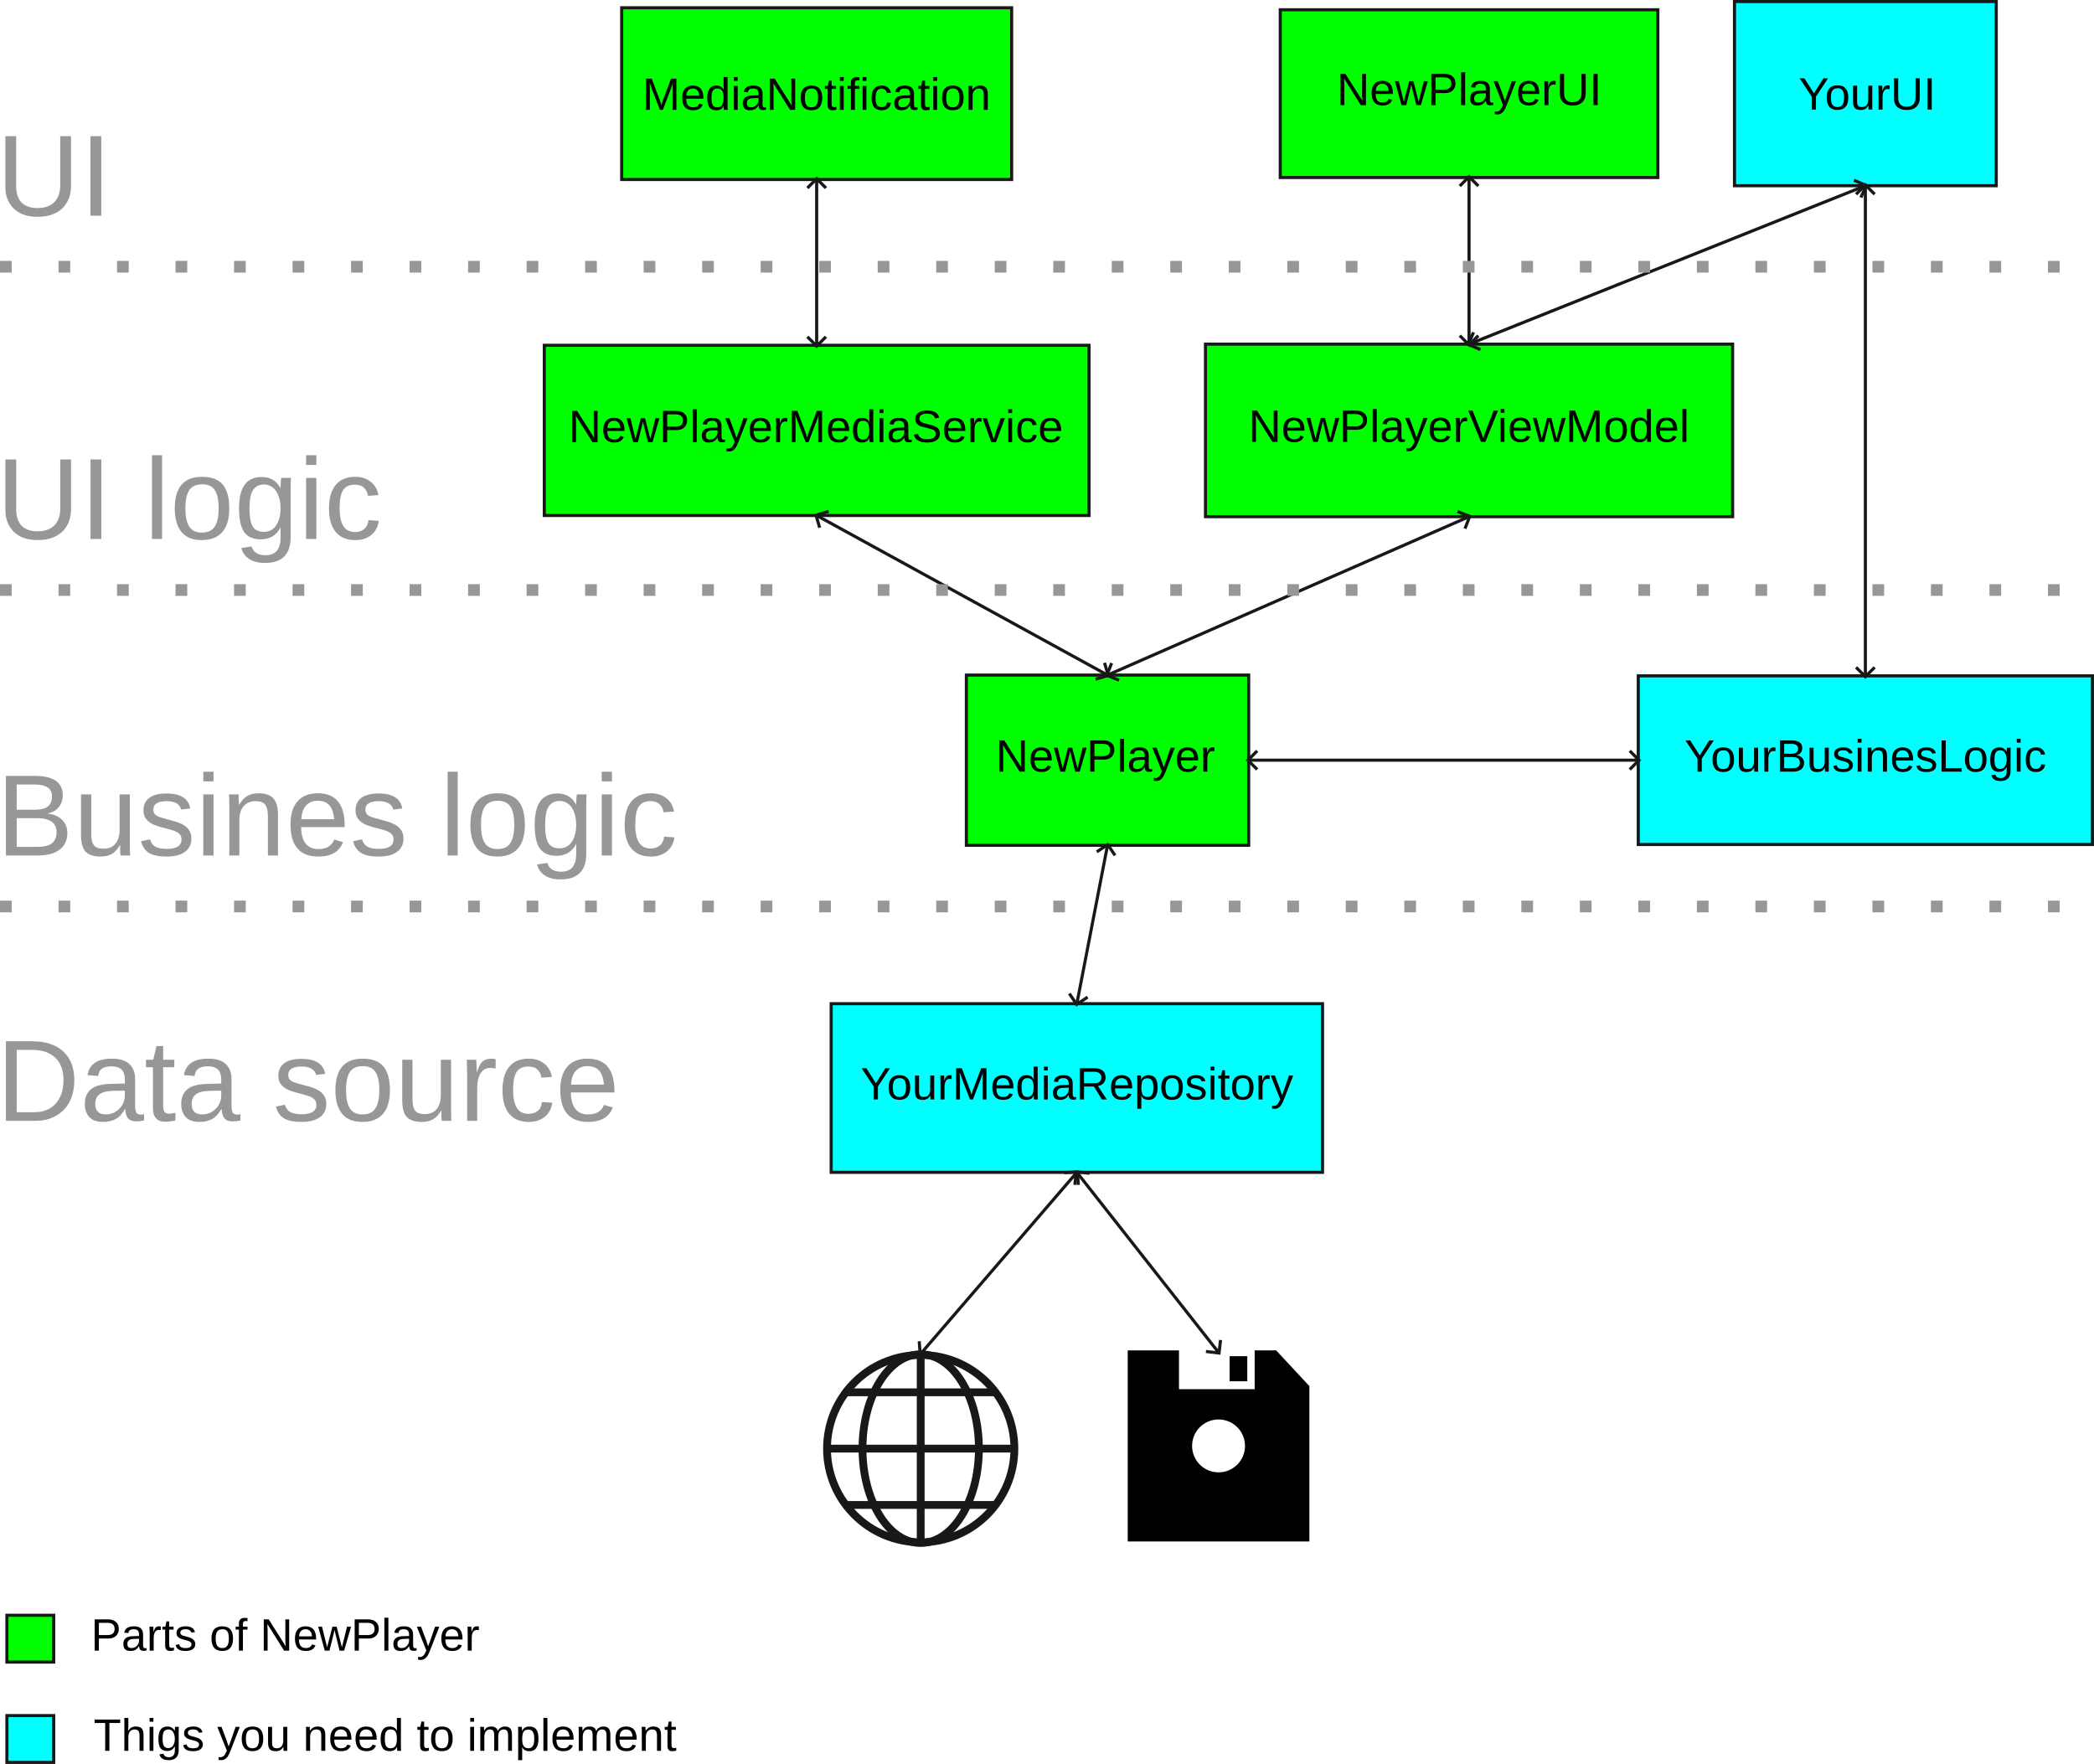
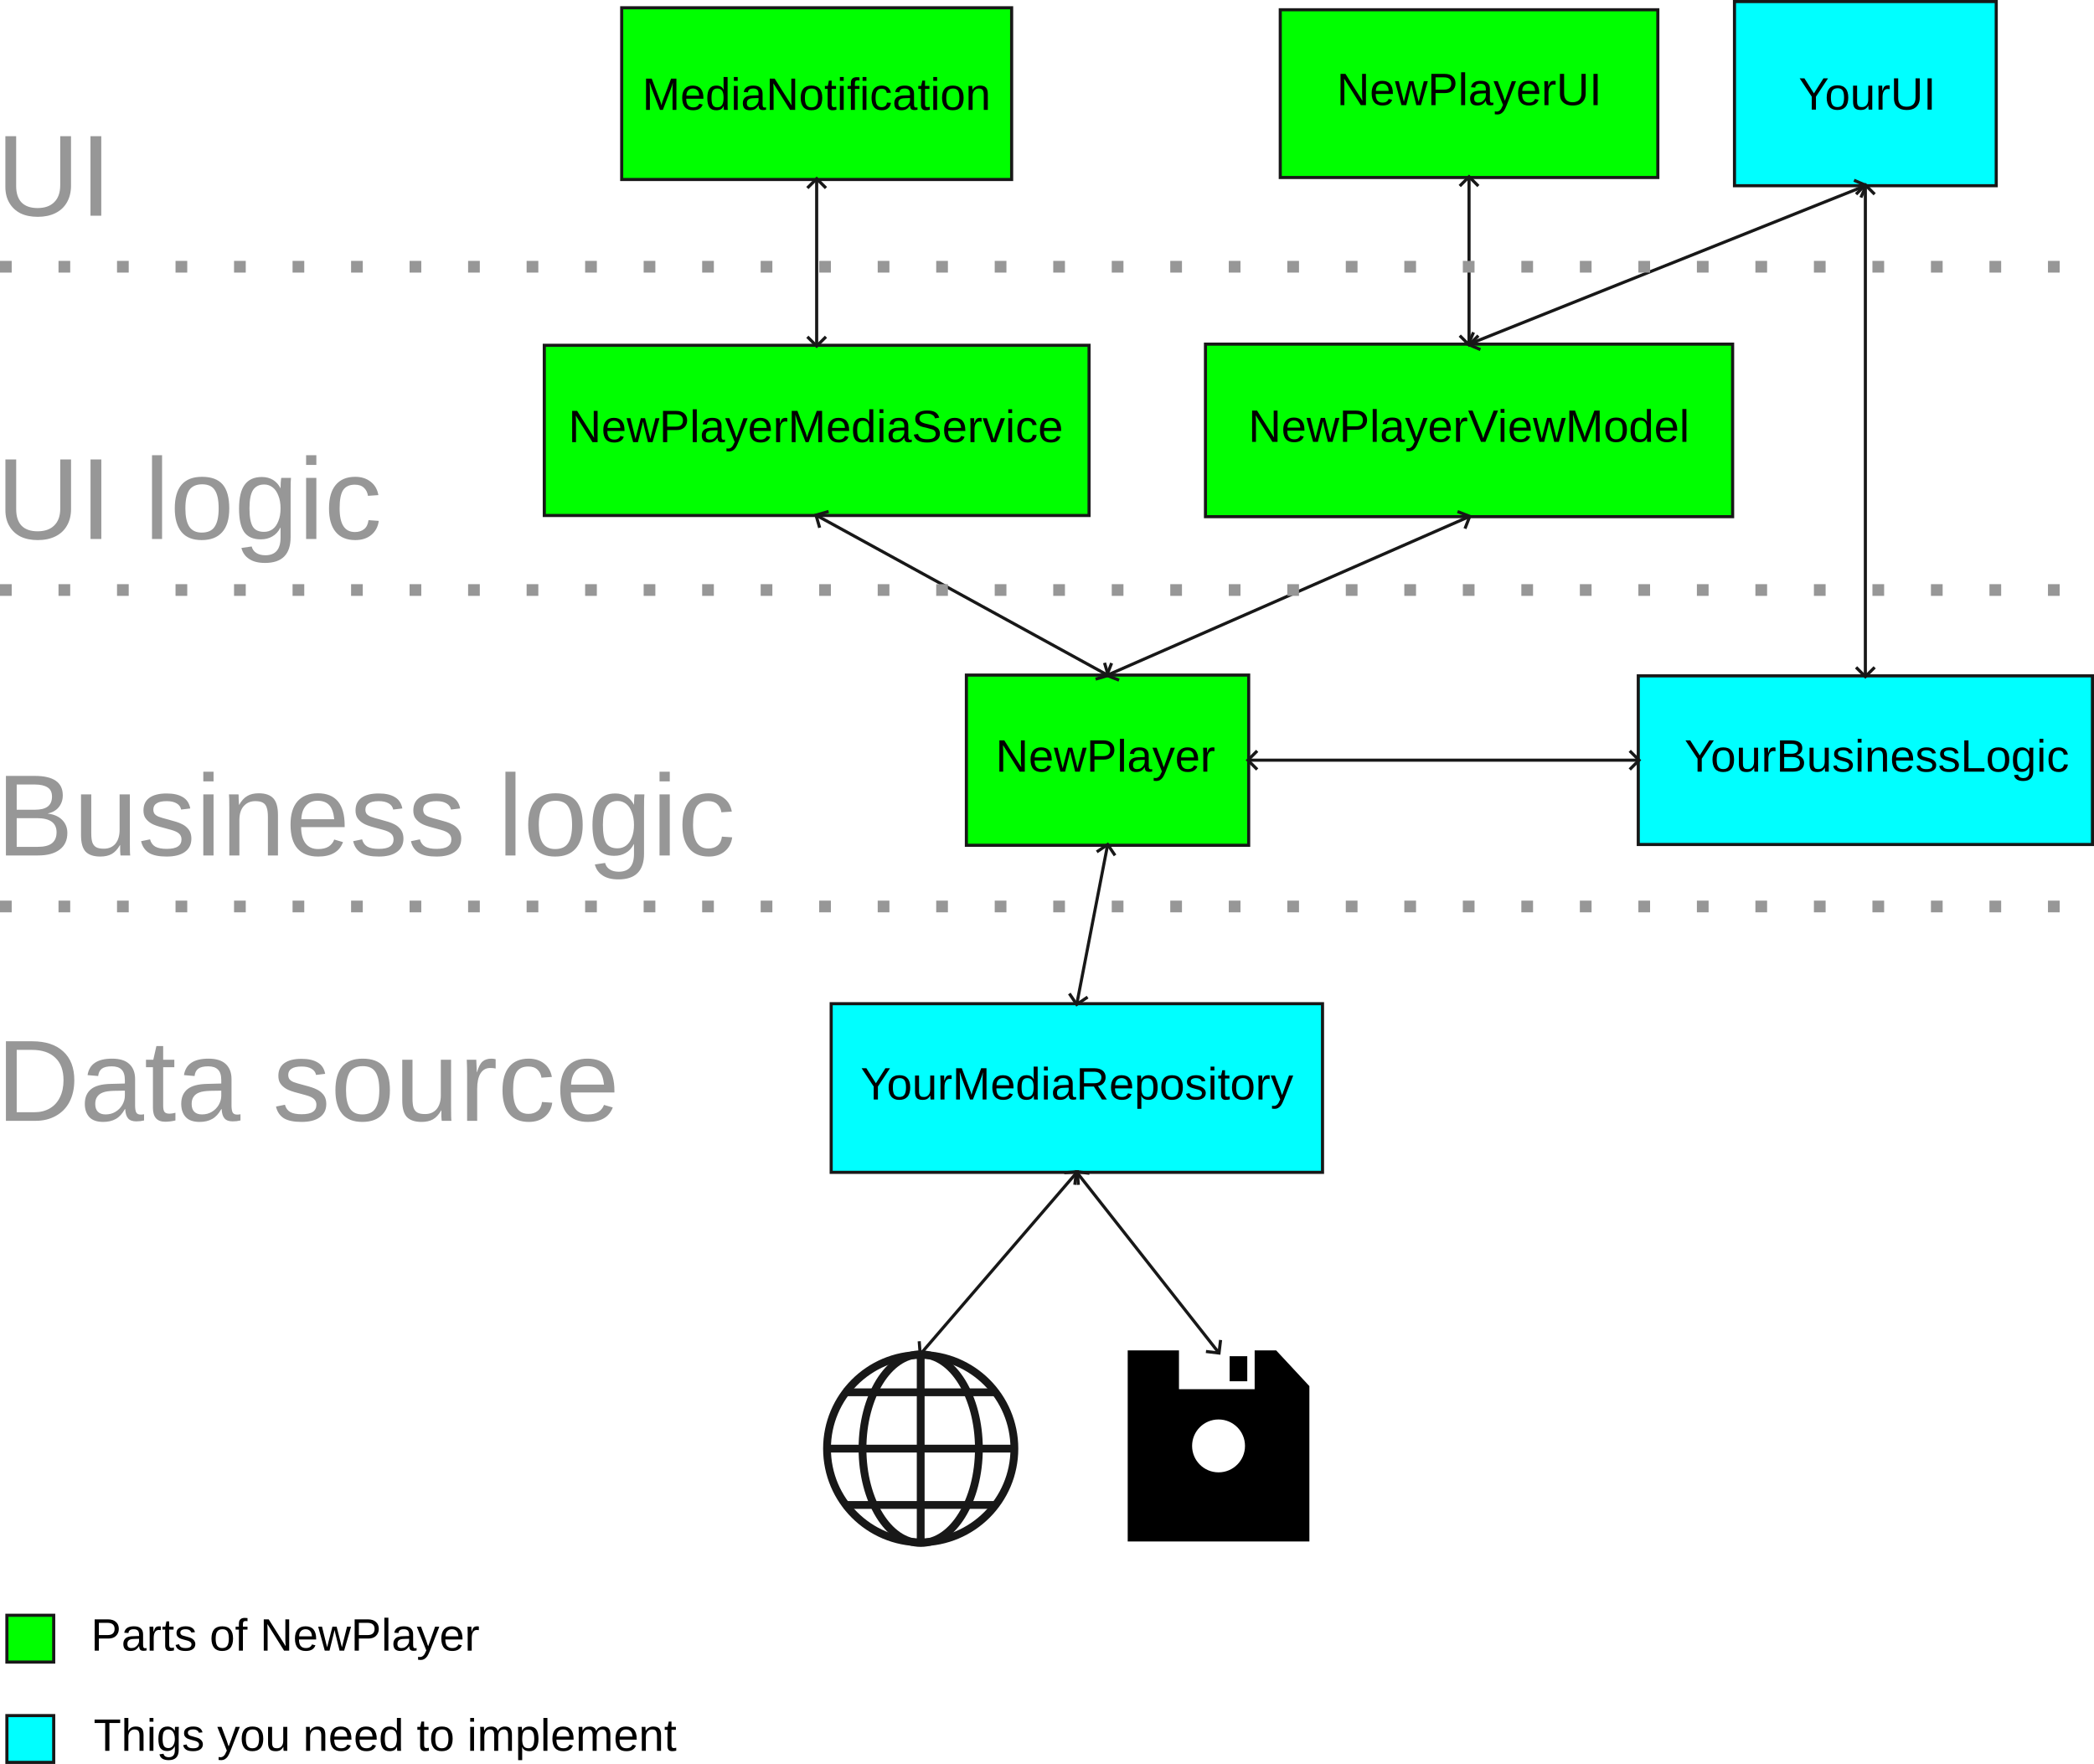
<svg xmlns="http://www.w3.org/2000/svg" width="178.933mm" height="150.729mm" viewBox="0 0 178.933 150.729" version="1.1" id="svg1">
  <defs id="defs1">
    <marker style="overflow:visible" id="marker15" refX="0" refY="0" orient="auto-start-reverse" markerWidth="1" markerHeight="1" viewBox="0 0 1 1" preserveAspectRatio="xMidYMid">
      <path style="fill:none;stroke:context-stroke;stroke-width:1;stroke-linecap:butt" d="M 3,-3 0,0 3,3" transform="rotate(180,0.125,0)" id="path15" />
    </marker>
    <marker style="overflow:visible" id="ArrowWide" refX="0" refY="0" orient="auto-start-reverse" markerWidth="1" markerHeight="1" viewBox="0 0 1 1" preserveAspectRatio="xMidYMid">
      <path style="fill:none;stroke:context-stroke;stroke-width:1;stroke-linecap:butt" d="M 3,-3 0,0 3,3" transform="rotate(180,0.125,0)" id="path1" />
    </marker>
  </defs>
  <g id="layer1" transform="translate(11.45877,-29.77611)">
    <g id="g2">
      <g id="g22" transform="translate(0,-4.7625)">
        <g id="g24">
          <g id="g13" transform="translate(-29.84932,-87.51019)">
            <rect style="fill:#00ffff;fill-opacity:1;stroke:#181818;stroke-width:0.265;stroke-opacity:1" id="rect21-1" width="4" height="4" x="18.98" y="268.645" />
            <text xml:space="preserve" style="font-style:normal;font-variant:normal;font-weight:normal;font-stretch:normal;font-size:3.881px;font-family:'Droid Sans';-inkscape-font-specification:'Droid Sans';fill:#00ffff;fill-opacity:1;stroke:#181818;stroke-width:0.265;stroke-opacity:1" x="26.377" y="271.653" id="text21">
              <tspan id="tspan21" style="font-style:normal;font-variant:normal;font-weight:normal;font-stretch:normal;font-family:Arial;-inkscape-font-specification:Arial;fill:#000000;fill-opacity:1;stroke:none;stroke-width:0.265;stroke-opacity:1" x="26.377" y="271.653">Thigs you need to implement</tspan>
            </text>
            <rect style="fill:#00ff00;fill-opacity:1;stroke:#181818;stroke-width:0.265;stroke-opacity:1" id="rect21" width="4" height="4" x="18.98" y="260.073" />
            <text xml:space="preserve" style="font-style:normal;font-variant:normal;font-weight:normal;font-stretch:normal;font-size:3.881px;font-family:'Droid Sans';-inkscape-font-specification:'Droid Sans';fill:#000000;fill-opacity:1;stroke:none;stroke-width:0.265;stroke-opacity:1" x="26.169" y="263.092" id="text22">
              <tspan id="tspan22" style="font-style:normal;font-variant:normal;font-weight:normal;font-stretch:normal;font-family:Arial;-inkscape-font-specification:Arial;stroke-width:0.265" x="26.169" y="263.092">Parts of NewPlayer</tspan>
            </text>
          </g>
          <g id="g30" transform="translate(0,-28.01427)">
            <rect style="fill:#00ffff;stroke:#181818;stroke-width:0.265" id="rect2" width="38.81" height="14.411" x="128.532" y="120.304" />
            <text xml:space="preserve" style="font-weight:bold;font-size:3.881px;font-family:'Fira Mono';-inkscape-font-specification:'Fira Mono Bold';vector-effect:non-scaling-stroke;fill:#000000;fill-opacity:1;stroke:#181818;stroke-width:0.265;-inkscape-stroke:hairline" x="132.488" y="128.49" id="text1">
-               <tspan id="tspan1" style="font-style:normal;font-variant:normal;font-weight:normal;font-stretch:normal;font-family:Arial;-inkscape-font-specification:Arial;fill:#000000;fill-opacity:1;stroke:none;stroke-width:0.265;stroke-opacity:1" x="132.488" y="128.49">YourBusinesLogic</tspan>
+               <tspan id="tspan1" style="font-style:normal;font-variant:normal;font-weight:normal;font-stretch:normal;font-family:Arial;-inkscape-font-specification:Arial;fill:#000000;fill-opacity:1;stroke:none;stroke-width:0.265;stroke-opacity:1" x="132.488" y="128.49">YourBusinessLogic</tspan>
            </text>
          </g>
          <rect style="fill:#00ffff;stroke:#181818;stroke-width:0.265" id="rect2-5" width="41.985" height="14.411" x="59.566" y="120.304" />
          <text xml:space="preserve" style="font-weight:bold;font-size:3.881px;font-family:'Fira Mono';-inkscape-font-specification:'Fira Mono Bold';vector-effect:non-scaling-stroke;fill:#000000;fill-opacity:1;stroke:#181818;stroke-width:0.265;-inkscape-stroke:hairline" x="62.091" y="128.49" id="text1-0">
            <tspan id="tspan1-3" style="font-style:normal;font-variant:normal;font-weight:normal;font-stretch:normal;font-family:Arial;-inkscape-font-specification:Arial;fill:#000000;fill-opacity:1;stroke:none;stroke-width:0.265;stroke-opacity:1" x="62.091" y="128.49">YourMediaRepository</tspan>
          </text>
          <rect style="fill:#00ff00;stroke:#181818;stroke-width:0.265" id="rect2-5-2" width="24.122" height="14.543" x="71.119" y="92.224" />
          <text xml:space="preserve" style="font-weight:bold;font-size:3.881px;font-family:'Fira Mono';-inkscape-font-specification:'Fira Mono Bold';vector-effect:non-scaling-stroke;fill:#000000;fill-opacity:1;stroke:#181818;stroke-width:0.265;-inkscape-stroke:hairline" x="73.625" y="100.476" id="text1-0-0">
            <tspan id="tspan1-3-6" style="font-style:normal;font-variant:normal;font-weight:normal;font-stretch:normal;font-family:Arial;-inkscape-font-specification:Arial;fill:#000000;fill-opacity:1;stroke:none;stroke-width:0.265;stroke-opacity:1" x="73.625" y="100.476">NewPlayer</tspan>
          </text>
          <rect style="fill:#00ff00;stroke:#181818;stroke-width:0.265" id="rect2-5-2-6" width="45.046" height="14.742" x="91.549" y="63.945" />
          <text xml:space="preserve" style="font-weight:bold;font-size:3.881px;font-family:'Fira Mono';-inkscape-font-specification:'Fira Mono Bold';vector-effect:non-scaling-stroke;fill:#000000;fill-opacity:1;stroke:#181818;stroke-width:0.265;-inkscape-stroke:hairline" x="95.224" y="72.296" id="text1-0-0-5">
            <tspan id="tspan1-3-6-6" style="font-style:normal;font-variant:normal;font-weight:normal;font-stretch:normal;font-family:Arial;-inkscape-font-specification:Arial;fill:#000000;fill-opacity:1;stroke:none;stroke-width:0.265;stroke-opacity:1" x="95.224" y="72.296">NewPlayerViewModel</tspan>
          </text>
          <rect style="fill:#00ff00;stroke:#181818;stroke-width:0.265" id="rect2-5-2-5" width="46.55" height="14.543" x="35.051" y="64.044" />
          <text xml:space="preserve" style="font-weight:bold;font-size:3.881px;font-family:'Fira Mono';-inkscape-font-specification:'Fira Mono Bold';vector-effect:non-scaling-stroke;fill:#000000;fill-opacity:1;stroke:#181818;stroke-width:0.265;-inkscape-stroke:hairline" x="37.123" y="72.32" id="text1-0-0-2">
            <tspan id="tspan1-3-6-9" style="font-style:normal;font-variant:normal;font-weight:normal;font-stretch:normal;font-family:Arial;-inkscape-font-specification:Arial;fill:#000000;fill-opacity:1;stroke:none;stroke-width:0.265;stroke-opacity:1" x="37.123" y="72.32">NewPlayerMediaService</tspan>
          </text>
          <rect style="fill:#00ffff;stroke:#181818;stroke-width:0.265" id="rect2-8" width="22.367" height="15.737" x="136.753" y="34.671" />
          <text xml:space="preserve" style="font-weight:bold;font-size:3.881px;font-family:'Fira Mono';-inkscape-font-specification:'Fira Mono Bold';vector-effect:non-scaling-stroke;fill:#000000;fill-opacity:1;stroke:#181818;stroke-width:0.265;-inkscape-stroke:hairline" x="142.245" y="43.905" id="text1-6">
            <tspan style="font-style:normal;font-variant:normal;font-weight:normal;font-stretch:normal;font-family:Arial;-inkscape-font-specification:Arial;fill:#000000;fill-opacity:1;stroke:none;stroke-width:0.265;stroke-opacity:1" x="142.245" y="43.905" id="tspan10">YourUI</tspan>
          </text>
          <rect style="fill:#00ff00;stroke:#181818;stroke-width:0.265" id="rect2-5-2-6-5" width="32.264" height="14.333" x="97.94" y="35.373" />
          <text xml:space="preserve" style="font-weight:bold;font-size:3.881px;font-family:'Fira Mono';-inkscape-font-specification:'Fira Mono Bold';vector-effect:non-scaling-stroke;fill:#000000;fill-opacity:1;stroke:#181818;stroke-width:0.265;-inkscape-stroke:hairline" x="102.777" y="43.52" id="text1-0-0-5-4">
            <tspan id="tspan1-3-6-6-7" style="font-style:normal;font-variant:normal;font-weight:normal;font-stretch:normal;font-family:Arial;-inkscape-font-specification:Arial;fill:#000000;fill-opacity:1;stroke:none;stroke-width:0.265;stroke-opacity:1" x="102.777" y="43.52">NewPlayerUI</tspan>
          </text>
          <rect style="fill:#00ff00;stroke:#181818;stroke-width:0.265" id="rect2-5-2-5-3" width="33.321" height="14.675" x="41.665" y="35.202" />
          <text xml:space="preserve" style="font-weight:bold;font-size:3.881px;font-family:'Fira Mono';-inkscape-font-specification:'Fira Mono Bold';vector-effect:non-scaling-stroke;fill:#000000;fill-opacity:1;stroke:#181818;stroke-width:0.265;-inkscape-stroke:hairline" x="43.433" y="43.929" id="text1-0-0-2-6">
            <tspan id="tspan1-3-6-9-0" style="font-style:normal;font-variant:normal;font-weight:normal;font-stretch:normal;font-family:Arial;-inkscape-font-specification:Arial;fill:#000000;fill-opacity:1;stroke:none;stroke-width:0.265;stroke-opacity:1" x="43.433" y="43.929">MediaNotification</tspan>
          </text>
          <text xml:space="preserve" style="font-weight:bold;font-size:9.878px;font-family:'Fira Mono';-inkscape-font-specification:'Fira Mono Bold';vector-effect:non-scaling-stroke;fill:#979797;fill-opacity:1;stroke:#181818;stroke-width:0.265;-inkscape-stroke:hairline" x="-11.764" y="52.974" id="text1-0-0-2-6-9">
            <tspan id="tspan1-3-6-9-0-7" style="font-style:normal;font-variant:normal;font-weight:normal;font-stretch:normal;font-size:9.878px;font-family:Arial;-inkscape-font-specification:Arial;fill:#979797;fill-opacity:1;stroke:none;stroke-width:0.265;stroke-opacity:1" x="-11.764" y="52.974">UI</tspan>
          </text>
          <path style="fill:#000000;stroke:#181818;stroke-width:0.265;marker-start:url(#ArrowWide);marker-end:url(#ArrowWide)" d="m 80.559,120.304 2.621,-13.537" id="path13" />
          <path style="fill:#000000;stroke:#181818;stroke-width:0.265;marker-start:url(#ArrowWide);marker-end:url(#marker15)" d="M 58.326,78.587 83.18,92.224" id="path17" />
          <path style="fill:#000000;stroke:#181818;stroke-width:0.265;marker-start:url(#ArrowWide);marker-end:url(#marker15)" d="M 83.18,92.224 114.072,78.687" id="path18" />
          <path style="fill:#000000;stroke:#181818;stroke-width:0.265;marker-start:url(#ArrowWide);marker-end:url(#marker15)" d="m 114.072,63.945 1e-5,-14.239" id="path19" />
          <path style="fill:#000000;stroke:#181818;stroke-width:0.265;marker-start:url(#ArrowWide);marker-end:url(#marker15)" d="m 58.326,49.877 3e-6,14.167" id="path20" />
          <circle style="fill:none;stroke:#181818;stroke-width:0.667;stroke-dasharray:none" id="path21" cx="158.323" cy="-67.215" r="8.005" transform="rotate(90)" />
          <ellipse style="fill:none;stroke:#181818;stroke-width:0.667;stroke-dasharray:none" id="path21-3" cx="158.323" cy="-67.215" rx="8.062" ry="4.973" transform="rotate(90)" />
          <path style="fill:none;stroke:#181818;stroke-width:0.667;stroke-dasharray:none" d="m 67.215,150.219 v 16.109" id="path22" />
          <path style="fill:none;stroke:#181818;stroke-width:0.667;stroke-dasharray:none" d="M 60.652,153.51 H 73.619" id="path23" />
          <path style="fill:none;stroke:#181818;stroke-width:0.667;stroke-dasharray:none" d="M 59.211,158.323 H 75.22" id="path24" />
          <path style="fill:none;stroke:#181818;stroke-width:0.667;stroke-dasharray:none" d="m 60.652,163.137 h 12.967" id="path23-9" />
          <path id="rect26" style="stroke:none;stroke-width:0.753" d="m 84.904,149.928 v 16.327 h 15.525 v -13.274 l -2.84,-3.053 h -1.837 v 3.317 h -6.467 v -3.317 z m 7.763,5.903 a 2.26,2.26 0 0 1 2.26,2.26 2.26,2.26 0 0 1 -2.26,2.26 2.26,2.26 0 0 1 -2.261,-2.26 2.26,2.26 0 0 1 2.261,-2.26 z" />
          <rect style="fill:#000000;fill-opacity:1;stroke:none;stroke-width:0.753;stroke-dasharray:none" id="rect27" width="1.507" height="2.141" x="93.614" y="150.426" />
          <path style="fill:none;fill-opacity:1;stroke:#181818;stroke-width:0.265;stroke-dasharray:none;stroke-opacity:1;marker-start:url(#ArrowWide);marker-end:url(#ArrowWide)" d="m 80.559,134.715 -13.344,15.504" id="path28" />
          <path style="fill:none;fill-opacity:1;stroke:#181818;stroke-width:0.265;stroke-dasharray:none;stroke-opacity:1;marker-start:url(#ArrowWide);marker-end:url(#ArrowWide)" d="m 80.559,134.715 12.107,15.389" id="path29" />
          <path style="fill:none;fill-opacity:1;stroke:#181818;stroke-width:0.265;stroke-dasharray:none;stroke-opacity:1;marker-start:url(#ArrowWide);marker-end:url(#marker15)" d="M 114.072,63.945 147.937,50.408" id="path30" />
          <path style="fill:none;fill-opacity:1;stroke:#181818;stroke-width:0.265;stroke-dasharray:none;stroke-opacity:1;marker-start:url(#ArrowWide);marker-end:url(#marker15)" d="M 95.241,99.495 H 128.532" id="path31" />
          <path style="fill:none;fill-opacity:1;stroke:#181818;stroke-width:0.265;stroke-dasharray:none;stroke-opacity:1;marker-start:url(#ArrowWide);marker-end:url(#marker15)" d="m 147.937,50.408 1e-5,41.882" id="path32" />
          <path style="fill:#b3b3b3;fill-opacity:1;stroke:#979797;stroke-width:1;stroke-dasharray:1, 4;stroke-dashoffset:0;stroke-opacity:1" d="M -11.459,57.332 H 167.474" id="path33-2-2" />
          <g id="g35" transform="translate(40.58904,-6.76078)">
            <text xml:space="preserve" style="font-weight:bold;font-size:9.878px;font-family:'Fira Mono';-inkscape-font-specification:'Fira Mono Bold';vector-effect:non-scaling-stroke;fill:#979797;fill-opacity:1;stroke:#181818;stroke-width:0.265;-inkscape-stroke:hairline" x="-52.353" y="87.358" id="text1-0-0-2-6-9-4">
              <tspan id="tspan1-3-6-9-0-7-7" style="font-style:normal;font-variant:normal;font-weight:normal;font-stretch:normal;font-size:9.878px;font-family:Arial;-inkscape-font-specification:Arial;fill:#979797;fill-opacity:1;stroke:none;stroke-width:0.265;stroke-opacity:1" x="-52.353" y="87.358">UI logic</tspan>
            </text>
            <path style="fill:#b3b3b3;fill-opacity:1;stroke:#979797;stroke-width:1;stroke-dasharray:1, 4;stroke-dashoffset:0;stroke-opacity:1" d="M -52.048,91.716 H 126.885" id="path33-2-2-8" />
          </g>
          <text xml:space="preserve" style="font-weight:bold;font-size:9.878px;font-family:'Fira Mono';-inkscape-font-specification:'Fira Mono Bold';vector-effect:non-scaling-stroke;fill:#979797;fill-opacity:1;stroke:#181818;stroke-width:0.265;-inkscape-stroke:hairline" x="-11.764" y="107.639" id="text1-0-0-2-6-9-4-6">
-             <tspan id="tspan1-3-6-9-0-7-7-1" style="font-style:normal;font-variant:normal;font-weight:normal;font-stretch:normal;font-size:9.878px;font-family:Arial;-inkscape-font-specification:Arial;fill:#979797;fill-opacity:1;stroke:none;stroke-width:0.265;stroke-opacity:1" x="-11.764" y="107.639">Busines logic</tspan>
+             <tspan id="tspan1-3-6-9-0-7-7-1" style="font-style:normal;font-variant:normal;font-weight:normal;font-stretch:normal;font-size:9.878px;font-family:Arial;-inkscape-font-specification:Arial;fill:#979797;fill-opacity:1;stroke:none;stroke-width:0.265;stroke-opacity:1" x="-11.764" y="107.639">Business logic</tspan>
          </text>
          <text xml:space="preserve" style="font-weight:bold;font-size:9.878px;font-family:'Fira Mono';-inkscape-font-specification:'Fira Mono Bold';vector-effect:non-scaling-stroke;fill:#979797;fill-opacity:1;stroke:#181818;stroke-width:0.265;-inkscape-stroke:hairline" x="-11.764" y="130.314" id="text1-0-0-2-6-9-4-6-0">
            <tspan id="tspan1-3-6-9-0-7-7-1-6" style="font-style:normal;font-variant:normal;font-weight:normal;font-stretch:normal;font-size:9.878px;font-family:Arial;-inkscape-font-specification:Arial;fill:#979797;fill-opacity:1;stroke:none;stroke-width:0.265;stroke-opacity:1" x="-11.764" y="130.314">Data source</tspan>
          </text>
          <path style="fill:#b3b3b3;fill-opacity:1;stroke:#979797;stroke-width:1;stroke-dasharray:1, 4;stroke-dashoffset:0;stroke-opacity:1" d="M -11.459,111.997 H 167.474" id="path33-2-2-8-0" />
        </g>
      </g>
    </g>
  </g>
</svg>
